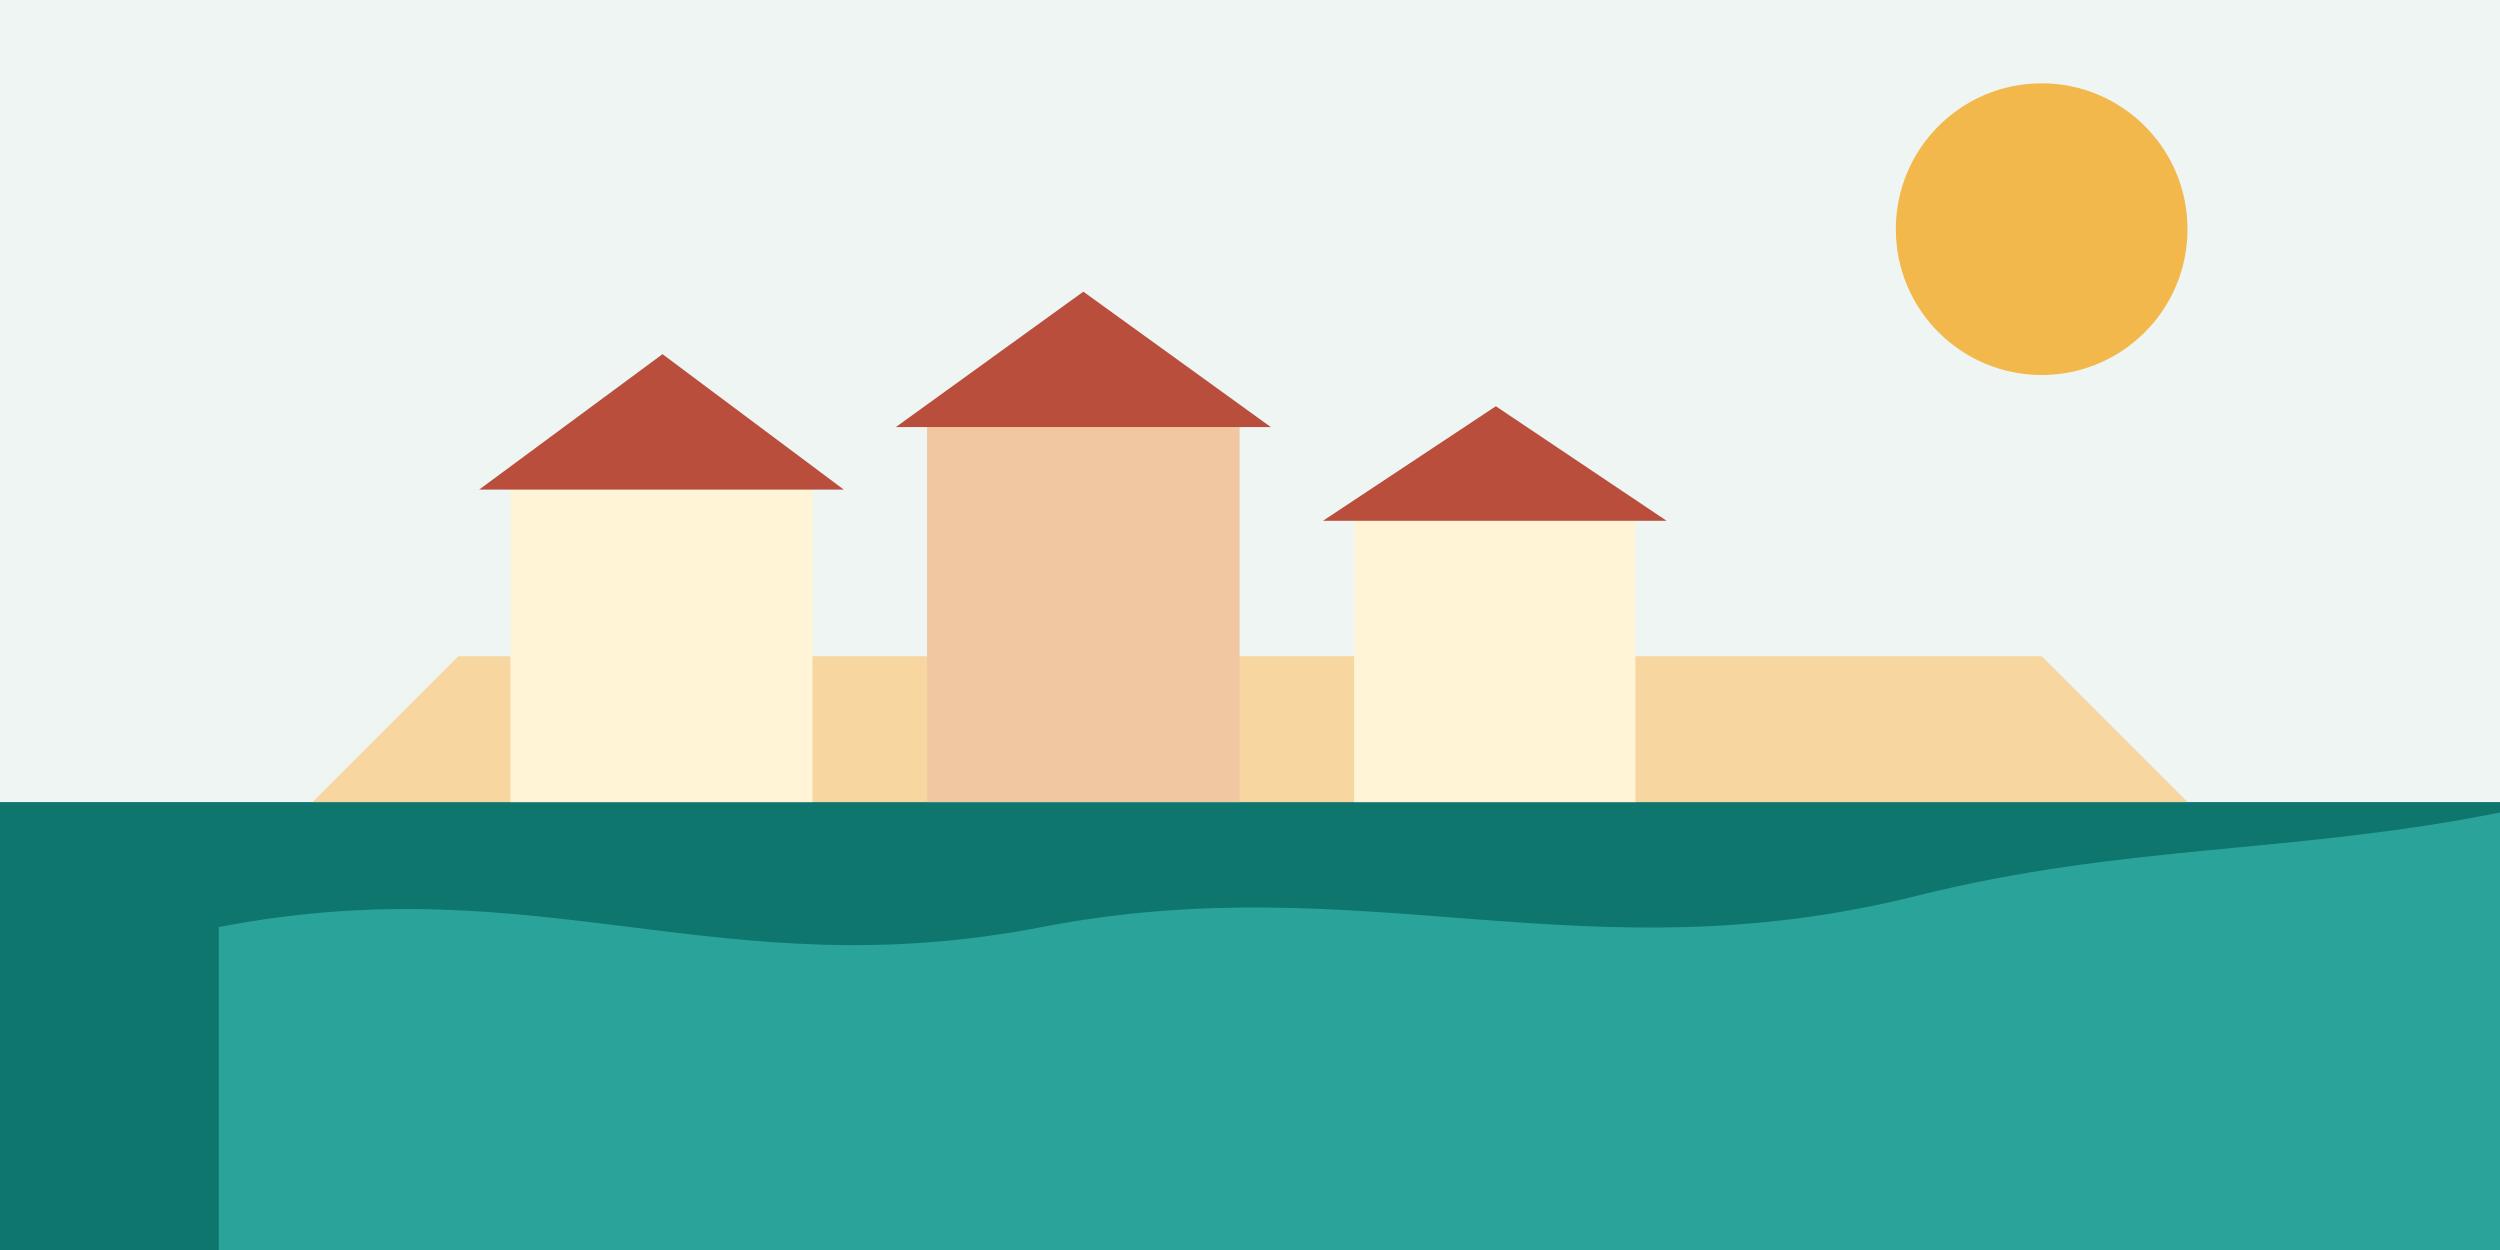
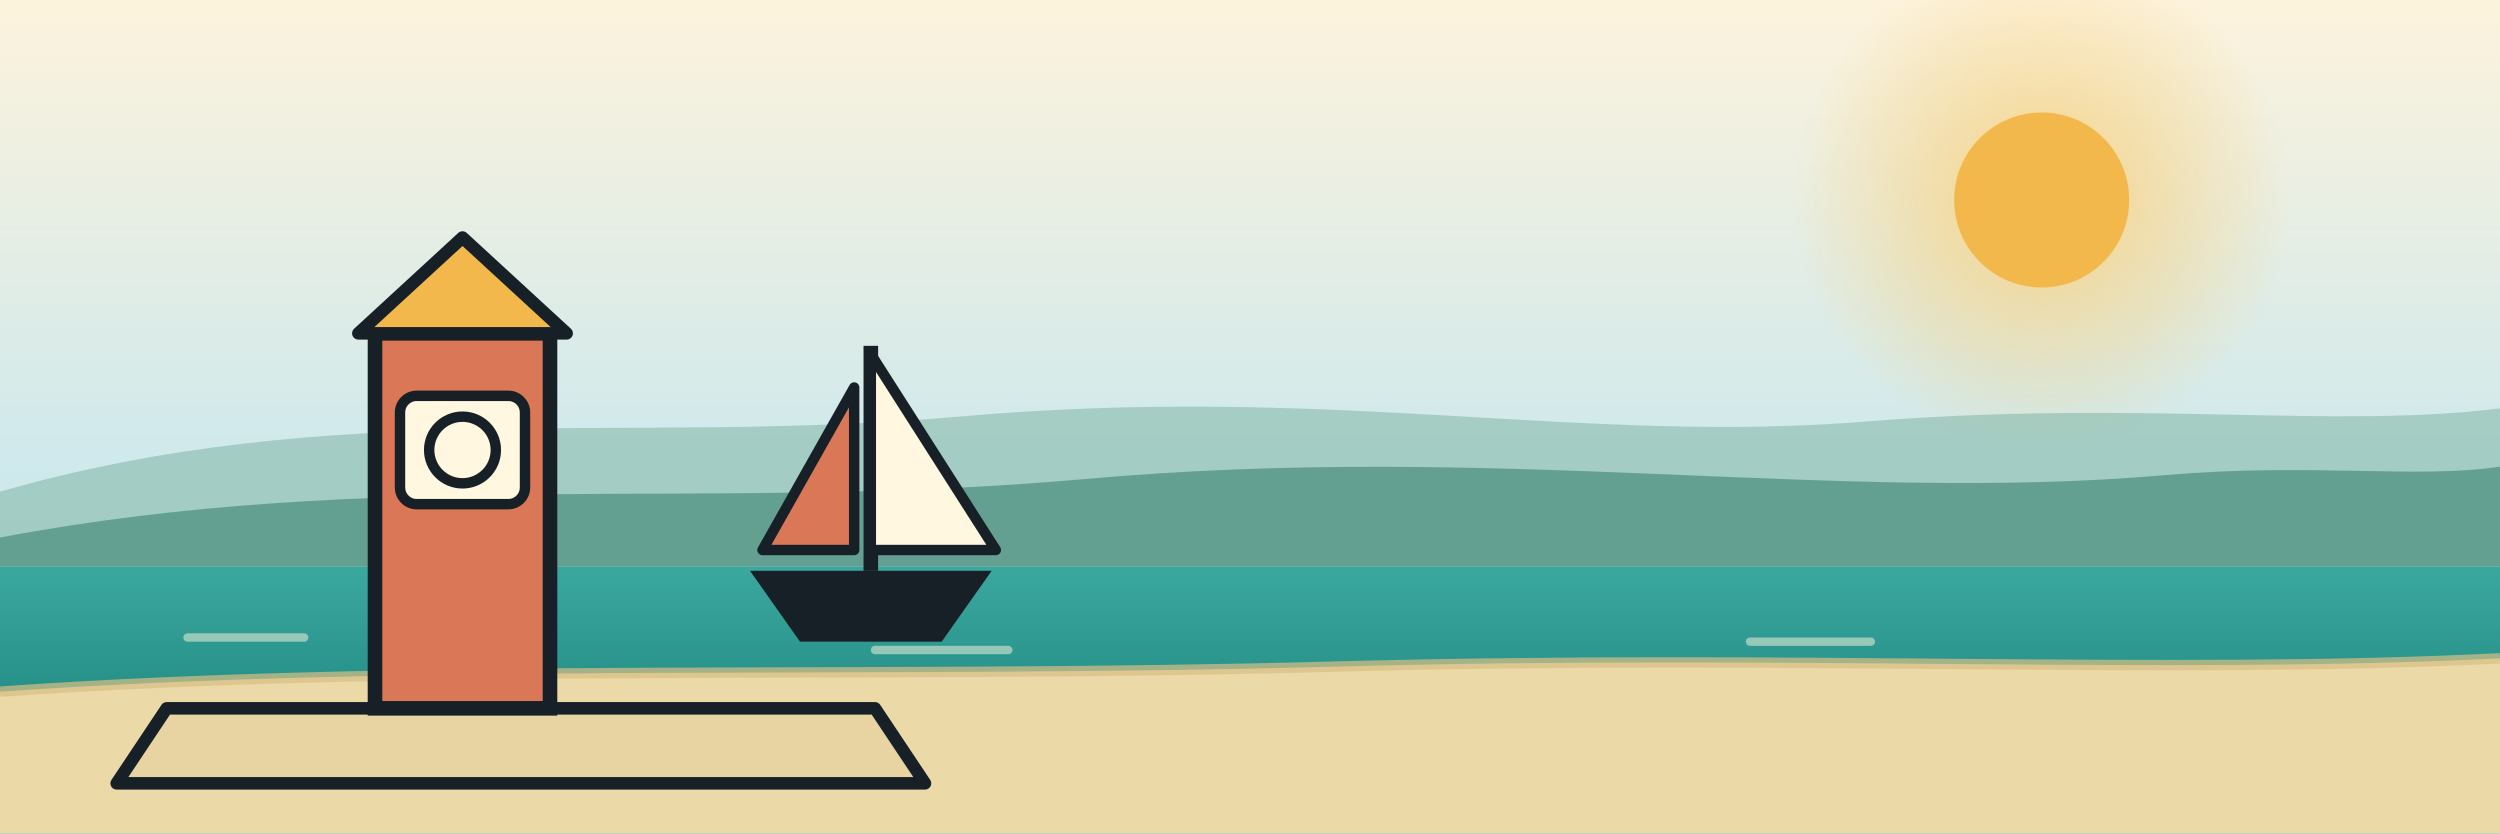
- <svg xmlns="http://www.w3.org/2000/svg" viewBox="0 0 1200 600" role="img">
-   <rect width="1200" height="600" fill="#eef5f3" />
-   <rect y="385" width="1200" height="215" fill="#0f766e" />
-   <circle cx="980" cy="110" r="70" fill="#f2b84b" />
-   <path d="M150 385 H1050 L980 315 H220 Z" fill="#f7d6a0" />
-   <rect x="245" y="235" width="145" height="150" fill="#fff4d6" />
-   <rect x="445" y="205" width="150" height="180" fill="#f1c7a2" />
-   <rect x="650" y="250" width="135" height="135" fill="#fff4d6" />
-   <path d="M230 235 L318 170 L405 235 Z" fill="#b94e3c" />
-   <path d="M430 205 L520 140 L610 205 Z" fill="#b94e3c" />
-   <path d="M635 250 L718 195 L800 250 Z" fill="#b94e3c" />
-   <path d="M105 445 C260 415 345 475 500 445 C655 415 760 470 920 430 C1020 405 1100 410 1200 390 L1200 600 L105 600 Z" fill="#2aa39a" />
+ <svg xmlns="http://www.w3.org/2000/svg" viewBox="0 0 1200 400" role="img" preserveAspectRatio="xMidYMid slice">
+   <defs>
+     <linearGradient id="sky" x1="0" y1="0" x2="0" y2="1">
+       <stop offset="0" stop-color="#fdf3dd" />
+       <stop offset="0.55" stop-color="#cfe9ec" />
+       <stop offset="1" stop-color="#bfe0e4" />
+     </linearGradient>
+     <linearGradient id="sea" x1="0" y1="0" x2="0" y2="1">
+       <stop offset="0" stop-color="#3ba8a0" />
+       <stop offset="1" stop-color="#0f766e" />
+     </linearGradient>
+     <radialGradient id="sunglow" cx="0.5" cy="0.5" r="0.5">
+       <stop offset="0" stop-color="#f8cf7a" stop-opacity="0.9" />
+       <stop offset="1" stop-color="#f8cf7a" stop-opacity="0" />
+     </radialGradient>
+   </defs>
+   <rect width="1200" height="400" fill="url(#sky)" />
+   <circle cx="980" cy="96" r="120" fill="url(#sunglow)" />
+   <circle cx="980" cy="96" r="42" fill="#f2b84b" />
+   <path d="M0 236 C160 190 300 214 460 200 C640 184 760 214 900 202 C1030 192 1120 206 1200 196 L1200 272 L0 272 Z" fill="#7fb5a4" opacity="0.55" />
+   <path d="M0 258 C180 224 340 246 520 230 C720 212 880 242 1040 228 C1110 222 1160 230 1200 224 L1200 272 L0 272 Z" fill="#4f9282" opacity="0.75" />
+   <rect y="272" width="1200" height="128" fill="url(#sea)" />
+   <g stroke="#fff7df" stroke-width="4" stroke-linecap="round" opacity="0.5">
+     <path d="M90 306 h56" />
+     <path d="M240 334 h40" />
+     <path d="M420 312 h64" />
+     <path d="M640 342 h44" />
+     <path d="M840 308 h58" />
+     <path d="M1060 330 h48" />
+   </g>
+   <path d="M0 332 C200 318 420 326 640 320 C860 314 1040 324 1200 316 L1200 400 L0 400 Z" fill="#ecd9a8" />
+   <path d="M0 332 C200 318 420 326 640 320 C860 314 1040 324 1200 316" fill="none" stroke="#d9bf85" stroke-width="5" opacity="0.7" />
+   <g transform="translate(150,96)">
+     <path d="M-70 244 h340 l24 36 h-388 Z" fill="#e8d3a2" stroke="#172026" stroke-width="6" stroke-linejoin="round" />
+     <rect x="30" y="64" width="84" height="180" fill="#d97757" stroke="#172026" stroke-width="7" />
+     <rect x="42" y="94" width="60" height="52" rx="8" fill="#fff7df" stroke="#172026" stroke-width="5" />
+     <circle cx="72" cy="120" r="16" fill="#fff7df" stroke="#172026" stroke-width="5" />
+     <path d="M22 64 L72 18 L122 64 Z" fill="#f2b84b" stroke="#172026" stroke-width="6" stroke-linejoin="round" />
+     <g transform="translate(210,60)">
+       <path d="M0 118 h116 l-24 34 h-68 Z" fill="#172026" />
+       <line x1="58" y1="118" x2="58" y2="10" stroke="#172026" stroke-width="7" />
+       <path d="M58 14 L118 108 H58 Z" fill="#fff7df" stroke="#172026" stroke-width="5" stroke-linejoin="round" />
+       <path d="M50 30 L6 108 H50 Z" fill="#d97757" stroke="#172026" stroke-width="5" stroke-linejoin="round" />
+     </g>
+   </g>
</svg>
